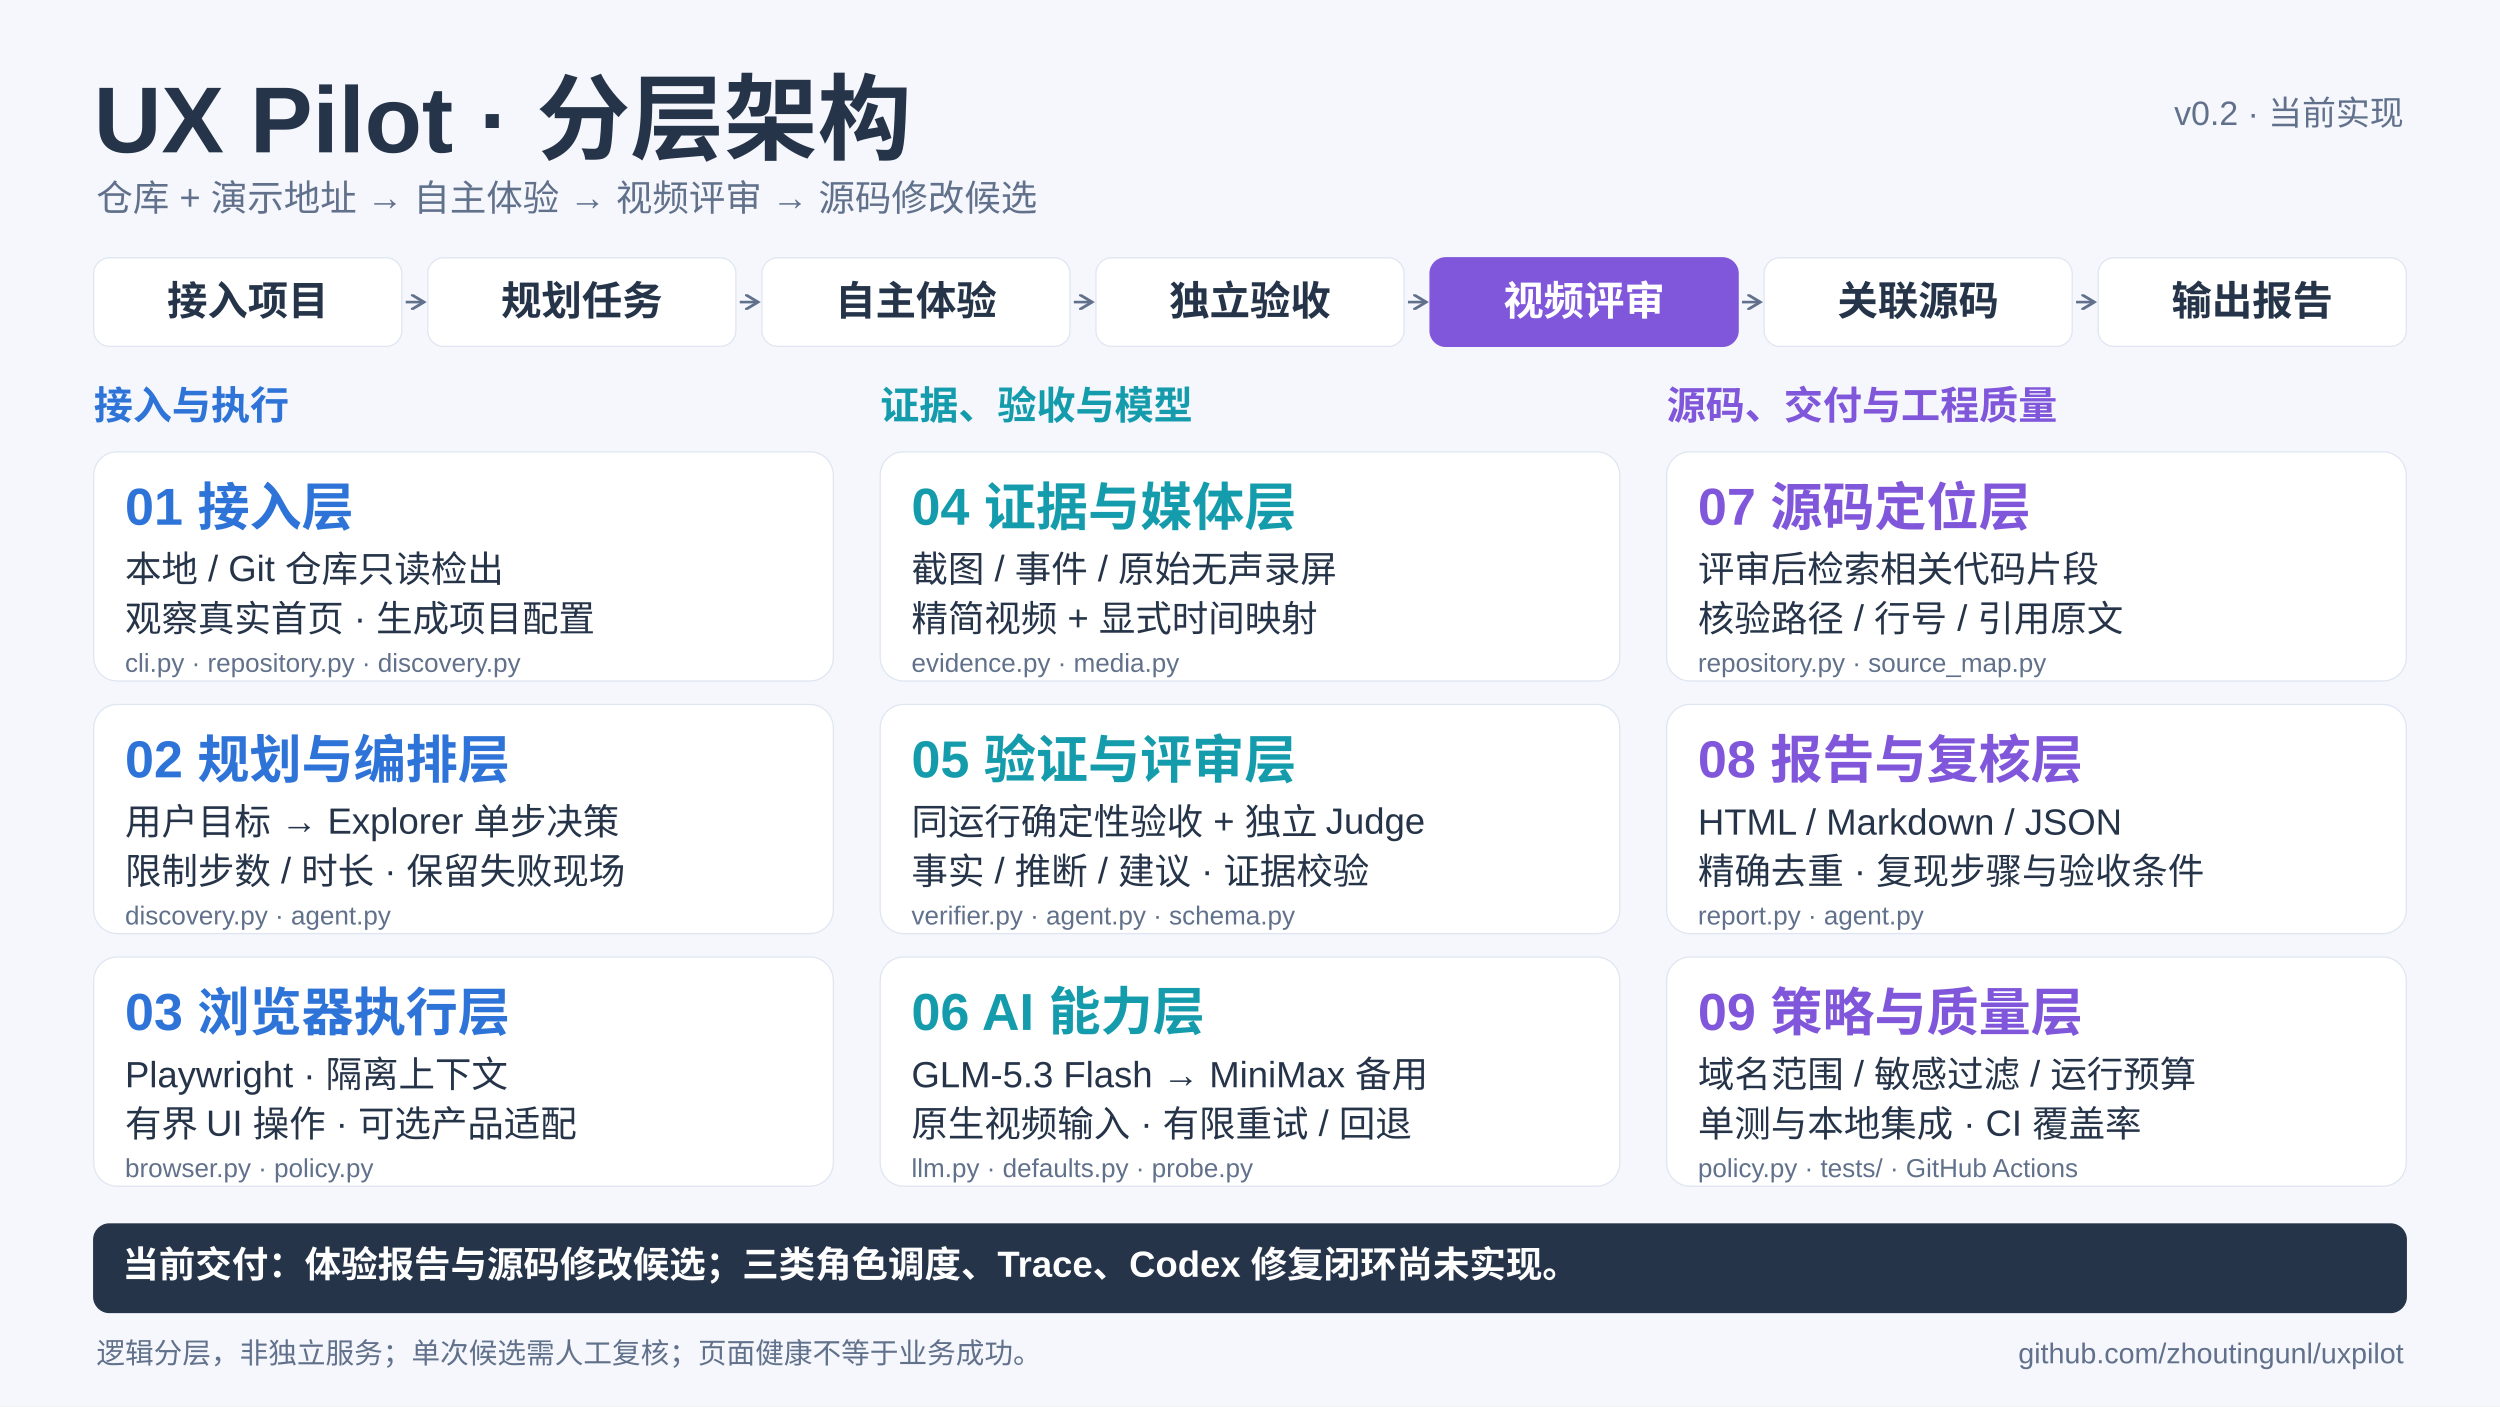
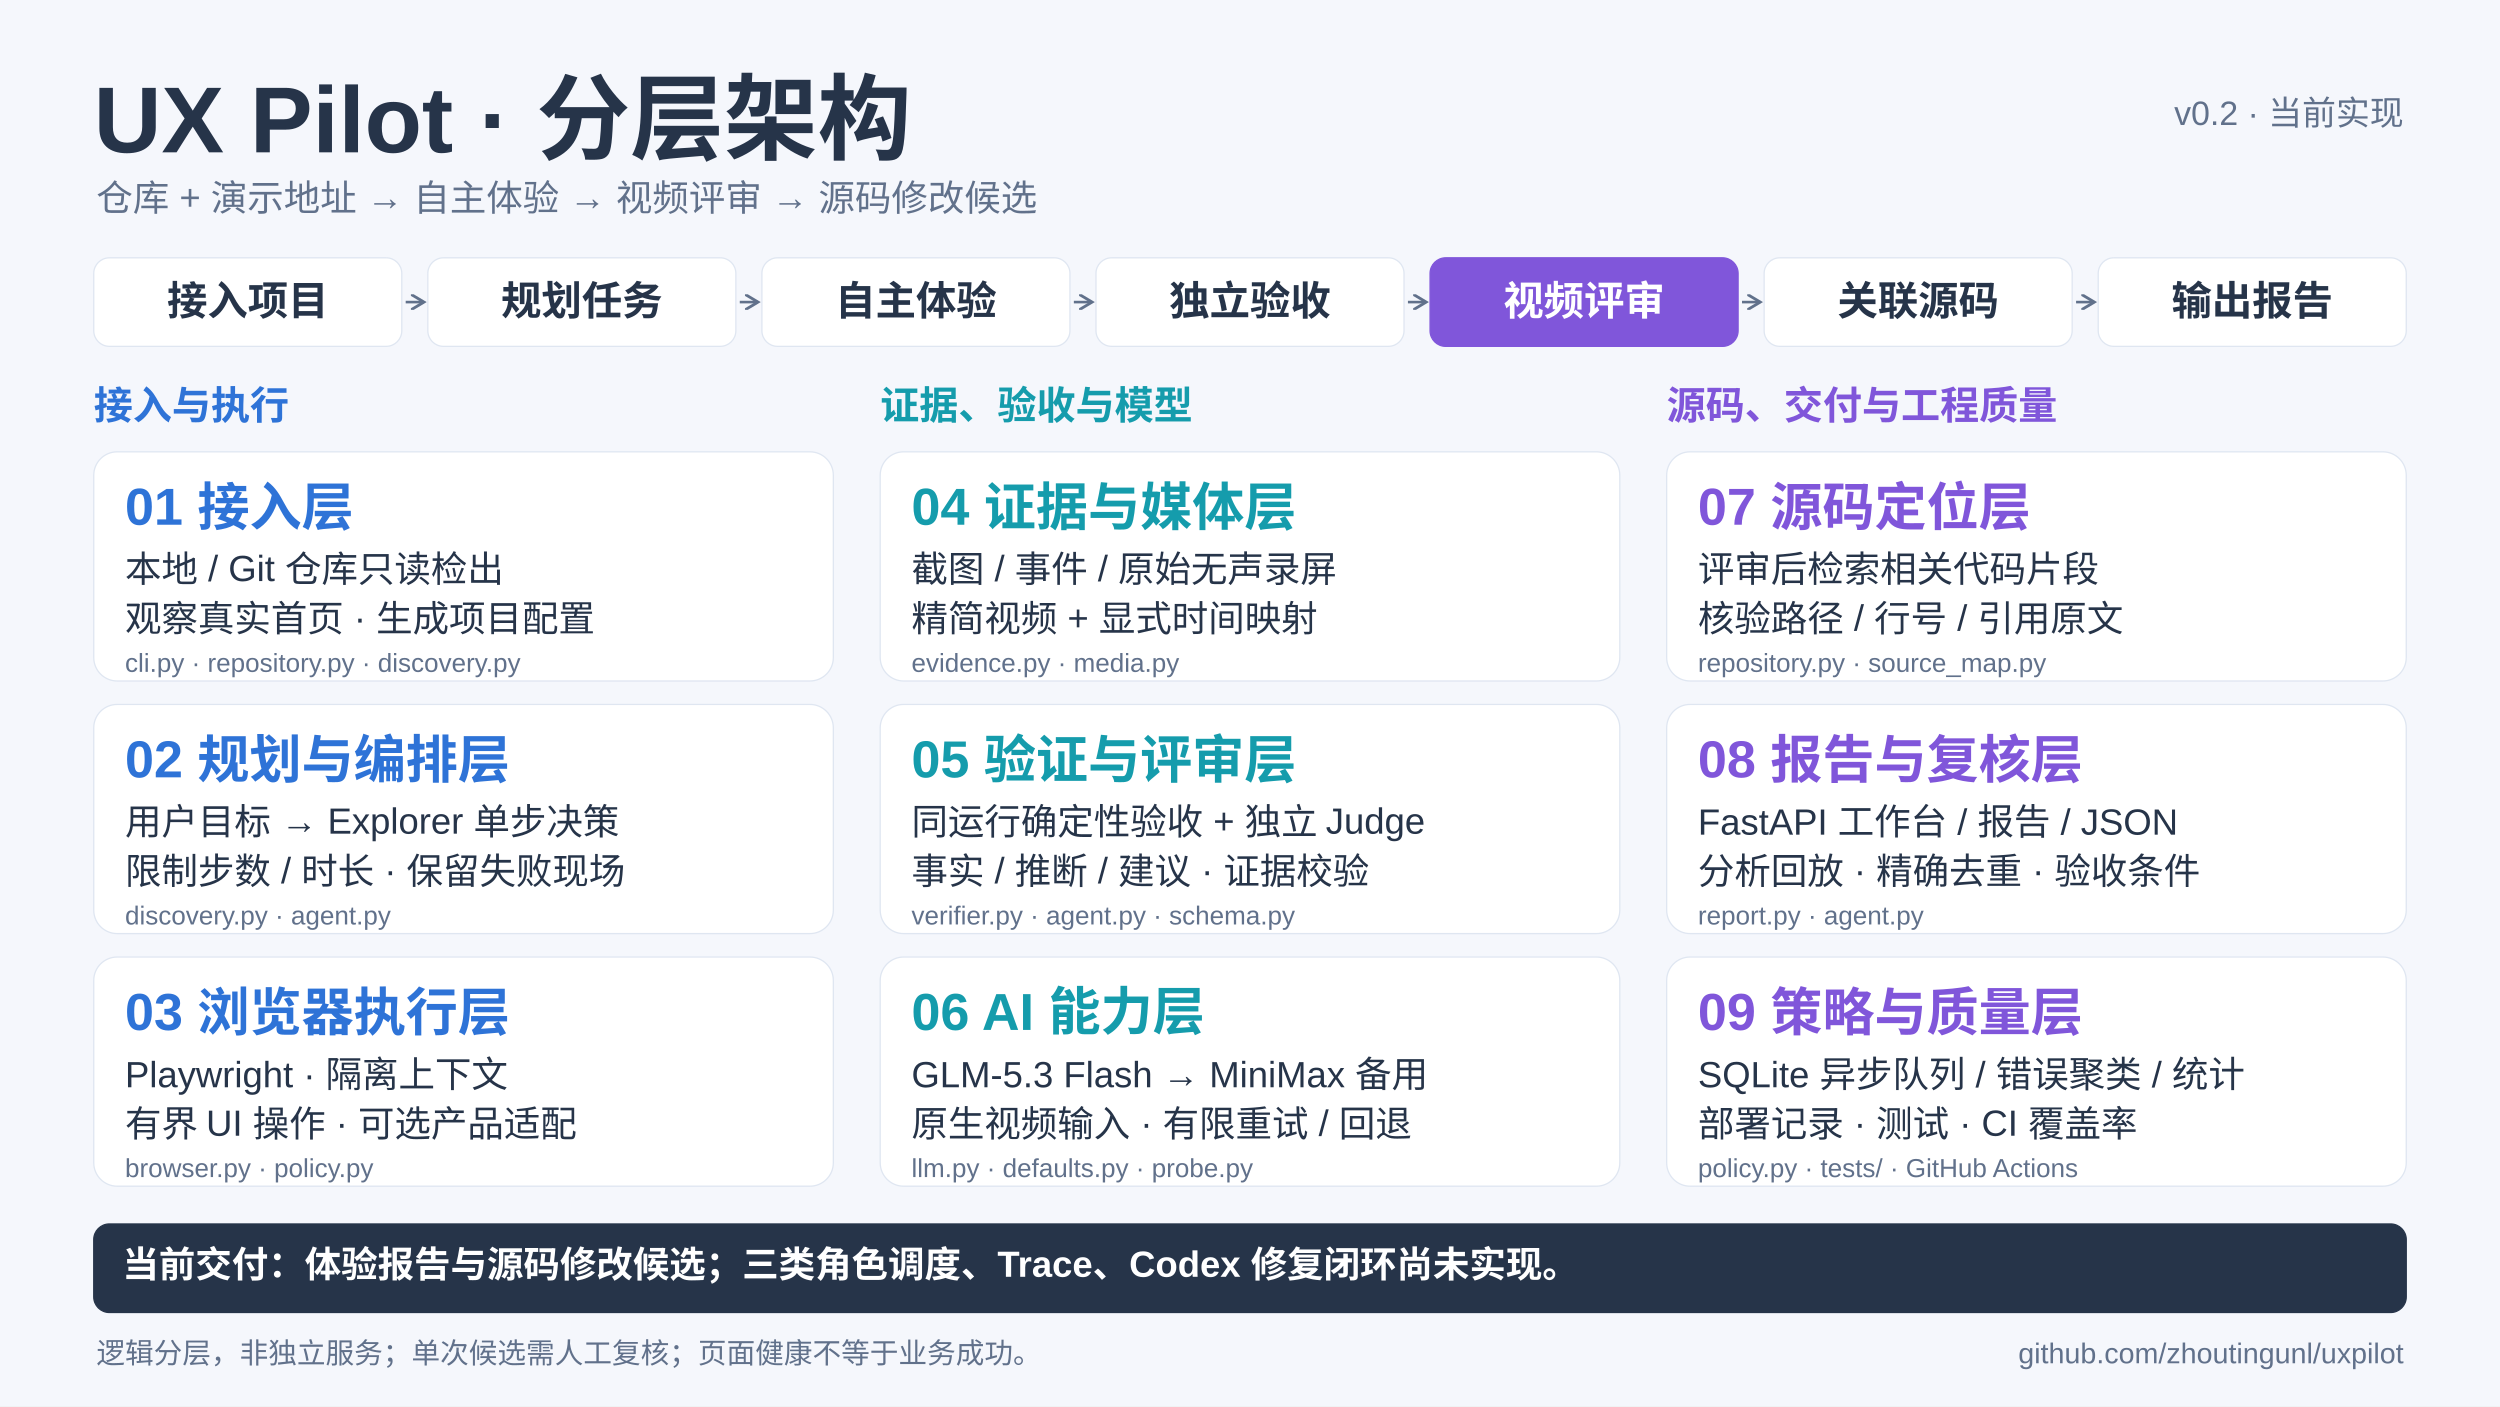
<svg xmlns="http://www.w3.org/2000/svg" width="1920" height="1080" viewBox="0 0 1920 1080" role="img" aria-labelledby="title desc">
  <defs>
    <marker id="arrow" markerWidth="6" markerHeight="6" refX="5" refY="3" orient="auto">
      <path d="M0 0L5 3L0 6" fill="none" stroke="#61718B" stroke-width="1.1" />
    </marker>
  </defs>
  <rect width="100%" height="100%" fill="#F5F7FC" />
  <g font-family="Arial,'PingFang SC','Microsoft YaHei','Noto Sans CJK SC',sans-serif">
    <text x="72" y="117" font-size="72" fill="#263449" font-weight="700" text-anchor="start" data-box="72,45,1300,88">UX Pilot · 分层架构</text>
    <text x="74" y="162" font-size="28" fill="#61718B" font-weight="400" text-anchor="start" data-box="74,134,1450,38">仓库 + 演示地址 → 自主体验 → 视频评审 → 源码修改候选</text>
    <text x="1846" y="96" font-size="26" fill="#61718B" font-weight="400" text-anchor="end" data-box="1510,70,336,40">v0.2 · 当前实现</text>
    <rect x="72" y="198" width="236.571" height="68" rx="12" fill="#FFFFFF" stroke="#DFE6F1" />
    <text x="190.286" y="242" font-size="31" fill="#263449" font-weight="700" text-anchor="middle" data-box="82.0,211,216.57142857142858,43">接入项目</text>
    <path d="M311.571 232L325.571 232" fill="none" stroke="#61718B" stroke-width="2" marker-end="url(#arrow)" />
    <rect x="328.571" y="198" width="236.571" height="68" rx="12" fill="#FFFFFF" stroke="#DFE6F1" />
    <text x="446.857" y="242" font-size="31" fill="#263449" font-weight="700" text-anchor="middle" data-box="338.57142857142856,211,216.57142857142858,43">规划任务</text>
    <path d="M568.143 232L582.143 232" fill="none" stroke="#61718B" stroke-width="2" marker-end="url(#arrow)" />
    <rect x="585.143" y="198" width="236.571" height="68" rx="12" fill="#FFFFFF" stroke="#DFE6F1" />
    <text x="703.429" y="242" font-size="31" fill="#263449" font-weight="700" text-anchor="middle" data-box="595.1428571428571,211,216.57142857142858,43">自主体验</text>
    <path d="M824.714 232L838.714 232" fill="none" stroke="#61718B" stroke-width="2" marker-end="url(#arrow)" />
    <rect x="841.714" y="198" width="236.571" height="68" rx="12" fill="#FFFFFF" stroke="#DFE6F1" />
    <text x="960" y="242" font-size="31" fill="#263449" font-weight="700" text-anchor="middle" data-box="851.7142857142857,211,216.57142857142858,43">独立验收</text>
    <path d="M1081.29 232L1095.29 232" fill="none" stroke="#61718B" stroke-width="2" marker-end="url(#arrow)" />
    <rect x="1098.29" y="198" width="236.571" height="68" rx="12" fill="#8056DA" stroke="#8056DA" />
    <text x="1216.57" y="242" font-size="31" fill="#FFFFFF" font-weight="700" text-anchor="middle" data-box="1108.2857142857142,211,216.57142857142858,43">视频评审</text>
    <path d="M1337.86 232L1351.86 232" fill="none" stroke="#61718B" stroke-width="2" marker-end="url(#arrow)" />
    <rect x="1354.86" y="198" width="236.571" height="68" rx="12" fill="#FFFFFF" stroke="#DFE6F1" />
    <text x="1473.14" y="242" font-size="31" fill="#263449" font-weight="700" text-anchor="middle" data-box="1364.8571428571427,211,216.57142857142858,43">关联源码</text>
    <path d="M1594.43 232L1608.43 232" fill="none" stroke="#61718B" stroke-width="2" marker-end="url(#arrow)" />
    <rect x="1611.43" y="198" width="236.571" height="68" rx="12" fill="#FFFFFF" stroke="#DFE6F1" />
    <text x="1729.71" y="242" font-size="31" fill="#263449" font-weight="700" text-anchor="middle" data-box="1621.4285714285713,211,216.57142857142858,43">输出报告</text>
    <text x="72" y="322" font-size="30" fill="#2E73D7" font-weight="700" text-anchor="start" data-box="72,292,568,42">接入与执行</text>
    <rect x="72" y="347" width="568" height="176" rx="18" fill="#FFFFFF" stroke="#DFE6F1" />
    <text x="96" y="403" font-size="40" fill="#2E73D7" font-weight="700" text-anchor="start" data-box="96,363,520,49">01  接入层</text>
    <text x="96" y="447" font-size="28" fill="#263449" font-weight="400" text-anchor="start" data-box="96,419,520,38">本地 / Git 仓库只读检出</text>
    <text x="96" y="485" font-size="28" fill="#263449" font-weight="400" text-anchor="start" data-box="96,457,520,38">观察真实首页 · 生成项目配置</text>
    <text x="96" y="516" font-size="20" fill="#61718B" font-weight="400" text-anchor="start" data-box="96,496,520,22">cli.py · repository.py · discovery.py</text>
    <rect x="72" y="541" width="568" height="176" rx="18" fill="#FFFFFF" stroke="#DFE6F1" />
    <text x="96" y="597" font-size="40" fill="#2E73D7" font-weight="700" text-anchor="start" data-box="96,557,520,49">02  规划与编排层</text>
    <text x="96" y="641" font-size="28" fill="#263449" font-weight="400" text-anchor="start" data-box="96,613,520,38">用户目标 → Explorer 单步决策</text>
    <text x="96" y="679" font-size="28" fill="#263449" font-weight="400" text-anchor="start" data-box="96,651,520,38">限制步数 / 时长 · 保留失败现场</text>
    <text x="96" y="710" font-size="20" fill="#61718B" font-weight="400" text-anchor="start" data-box="96,690,520,22">discovery.py · agent.py</text>
    <rect x="72" y="735" width="568" height="176" rx="18" fill="#FFFFFF" stroke="#DFE6F1" />
    <text x="96" y="791" font-size="40" fill="#2E73D7" font-weight="700" text-anchor="start" data-box="96,751,520,49">03  浏览器执行层</text>
    <text x="96" y="835" font-size="28" fill="#263449" font-weight="400" text-anchor="start" data-box="96,807,520,38">Playwright · 隔离上下文</text>
    <text x="96" y="873" font-size="28" fill="#263449" font-weight="400" text-anchor="start" data-box="96,845,520,38">有界 UI 操作 · 可选产品适配</text>
    <text x="96" y="904" font-size="20" fill="#61718B" font-weight="400" text-anchor="start" data-box="96,884,520,22">browser.py · policy.py</text>
    <text x="676" y="322" font-size="30" fill="#159CAC" font-weight="700" text-anchor="start" data-box="676,292,568,42">证据、验收与模型</text>
    <rect x="676" y="347" width="568" height="176" rx="18" fill="#FFFFFF" stroke="#DFE6F1" />
    <text x="700" y="403" font-size="40" fill="#159CAC" font-weight="700" text-anchor="start" data-box="700,363,520,49">04  证据与媒体层</text>
    <text x="700" y="447" font-size="28" fill="#263449" font-weight="400" text-anchor="start" data-box="700,419,520,38">截图 / 事件 / 原始无声录屏</text>
    <text x="700" y="485" font-size="28" fill="#263449" font-weight="400" text-anchor="start" data-box="700,457,520,38">精简视频 + 显式时间映射</text>
    <text x="700" y="516" font-size="20" fill="#61718B" font-weight="400" text-anchor="start" data-box="700,496,520,22">evidence.py · media.py</text>
    <rect x="676" y="541" width="568" height="176" rx="18" fill="#FFFFFF" stroke="#DFE6F1" />
    <text x="700" y="597" font-size="40" fill="#159CAC" font-weight="700" text-anchor="start" data-box="700,557,520,49">05  验证与评审层</text>
    <text x="700" y="641" font-size="28" fill="#263449" font-weight="400" text-anchor="start" data-box="700,613,520,38">同运行确定性验收 + 独立 Judge</text>
    <text x="700" y="679" font-size="28" fill="#263449" font-weight="400" text-anchor="start" data-box="700,651,520,38">事实 / 推断 / 建议 · 证据校验</text>
    <text x="700" y="710" font-size="20" fill="#61718B" font-weight="400" text-anchor="start" data-box="700,690,520,22">verifier.py · agent.py · schema.py</text>
    <rect x="676" y="735" width="568" height="176" rx="18" fill="#FFFFFF" stroke="#DFE6F1" />
    <text x="700" y="791" font-size="40" fill="#159CAC" font-weight="700" text-anchor="start" data-box="700,751,520,49">06  AI 能力层</text>
    <text x="700" y="835" font-size="28" fill="#263449" font-weight="400" text-anchor="start" data-box="700,807,520,38">GLM-5.3 Flash → MiniMax 备用</text>
    <text x="700" y="873" font-size="28" fill="#263449" font-weight="400" text-anchor="start" data-box="700,845,520,38">原生视频输入 · 有限重试 / 回退</text>
    <text x="700" y="904" font-size="20" fill="#61718B" font-weight="400" text-anchor="start" data-box="700,884,520,22">llm.py · defaults.py · probe.py</text>
    <text x="1280" y="322" font-size="30" fill="#8056DA" font-weight="700" text-anchor="start" data-box="1280,292,568,42">源码、交付与工程质量</text>
    <rect x="1280" y="347" width="568" height="176" rx="18" fill="#FFFFFF" stroke="#DFE6F1" />
    <text x="1304" y="403" font-size="40" fill="#8056DA" font-weight="700" text-anchor="start" data-box="1304,363,520,49">07  源码定位层</text>
    <text x="1304" y="447" font-size="28" fill="#263449" font-weight="400" text-anchor="start" data-box="1304,419,520,38">评审后检索相关代码片段</text>
    <text x="1304" y="485" font-size="28" fill="#263449" font-weight="400" text-anchor="start" data-box="1304,457,520,38">核验路径 / 行号 / 引用原文</text>
    <text x="1304" y="516" font-size="20" fill="#61718B" font-weight="400" text-anchor="start" data-box="1304,496,520,22">repository.py · source_map.py</text>
    <rect x="1280" y="541" width="568" height="176" rx="18" fill="#FFFFFF" stroke="#DFE6F1" />
    <text x="1304" y="597" font-size="40" fill="#8056DA" font-weight="700" text-anchor="start" data-box="1304,557,520,49">08  报告与复核层</text>
-     <text x="1304" y="641" font-size="28" fill="#263449" font-weight="400" text-anchor="start" data-box="1304,613,520,38">HTML / Markdown / JSON</text>
-     <text x="1304" y="679" font-size="28" fill="#263449" font-weight="400" text-anchor="start" data-box="1304,651,520,38">精确去重 · 复现步骤与验收条件</text>
+     <text x="1304" y="641" font-size="28" fill="#263449" font-weight="400" text-anchor="start" data-box="1304,613,520,38">FastAPI 工作台 / 报告 / JSON</text>
+     <text x="1304" y="679" font-size="28" fill="#263449" font-weight="400" text-anchor="start" data-box="1304,651,520,38">分析回放 · 精确去重 · 验收条件</text>
    <text x="1304" y="710" font-size="20" fill="#61718B" font-weight="400" text-anchor="start" data-box="1304,690,520,22">report.py · agent.py</text>
    <rect x="1280" y="735" width="568" height="176" rx="18" fill="#FFFFFF" stroke="#DFE6F1" />
    <text x="1304" y="791" font-size="40" fill="#8056DA" font-weight="700" text-anchor="start" data-box="1304,751,520,49">09  策略与质量层</text>
-     <text x="1304" y="835" font-size="28" fill="#263449" font-weight="400" text-anchor="start" data-box="1304,807,520,38">域名范围 / 敏感过滤 / 运行预算</text>
-     <text x="1304" y="873" font-size="28" fill="#263449" font-weight="400" text-anchor="start" data-box="1304,845,520,38">单测与本地集成 · CI 覆盖率</text>
+     <text x="1304" y="835" font-size="28" fill="#263449" font-weight="400" text-anchor="start" data-box="1304,807,520,38">SQLite 异步队列 / 错误聚类 / 统计</text>
+     <text x="1304" y="873" font-size="28" fill="#263449" font-weight="400" text-anchor="start" data-box="1304,845,520,38">部署记录 · 测试 · CI 覆盖率</text>
    <text x="1304" y="904" font-size="20" fill="#61718B" font-weight="400" text-anchor="start" data-box="1304,884,520,22">policy.py · tests/ · GitHub Actions</text>
    <rect x="72" y="940" width="1776" height="68" rx="12" fill="#263449" stroke="#263449" />
    <text x="94" y="981" font-size="28" fill="#FFFFFF" font-weight="700" text-anchor="start" data-box="94,953,1725,43">当前交付：体验报告与源码修改候选；三类角色调度、Trace、Codex 修复闭环尚未实现。</text>
    <text x="74" y="1047" font-size="22" fill="#61718B" font-weight="400" text-anchor="start" data-box="74,1025,1300,30">逻辑分层，非独立服务；单次候选需人工复核；页面健康不等于业务成功。</text>
    <text x="1846" y="1047" font-size="22" fill="#61718B" font-weight="400" text-anchor="end" data-box="1380,1025,466,30">github.com/zhoutingunl/uxpilot</text>
  </g>
</svg>
